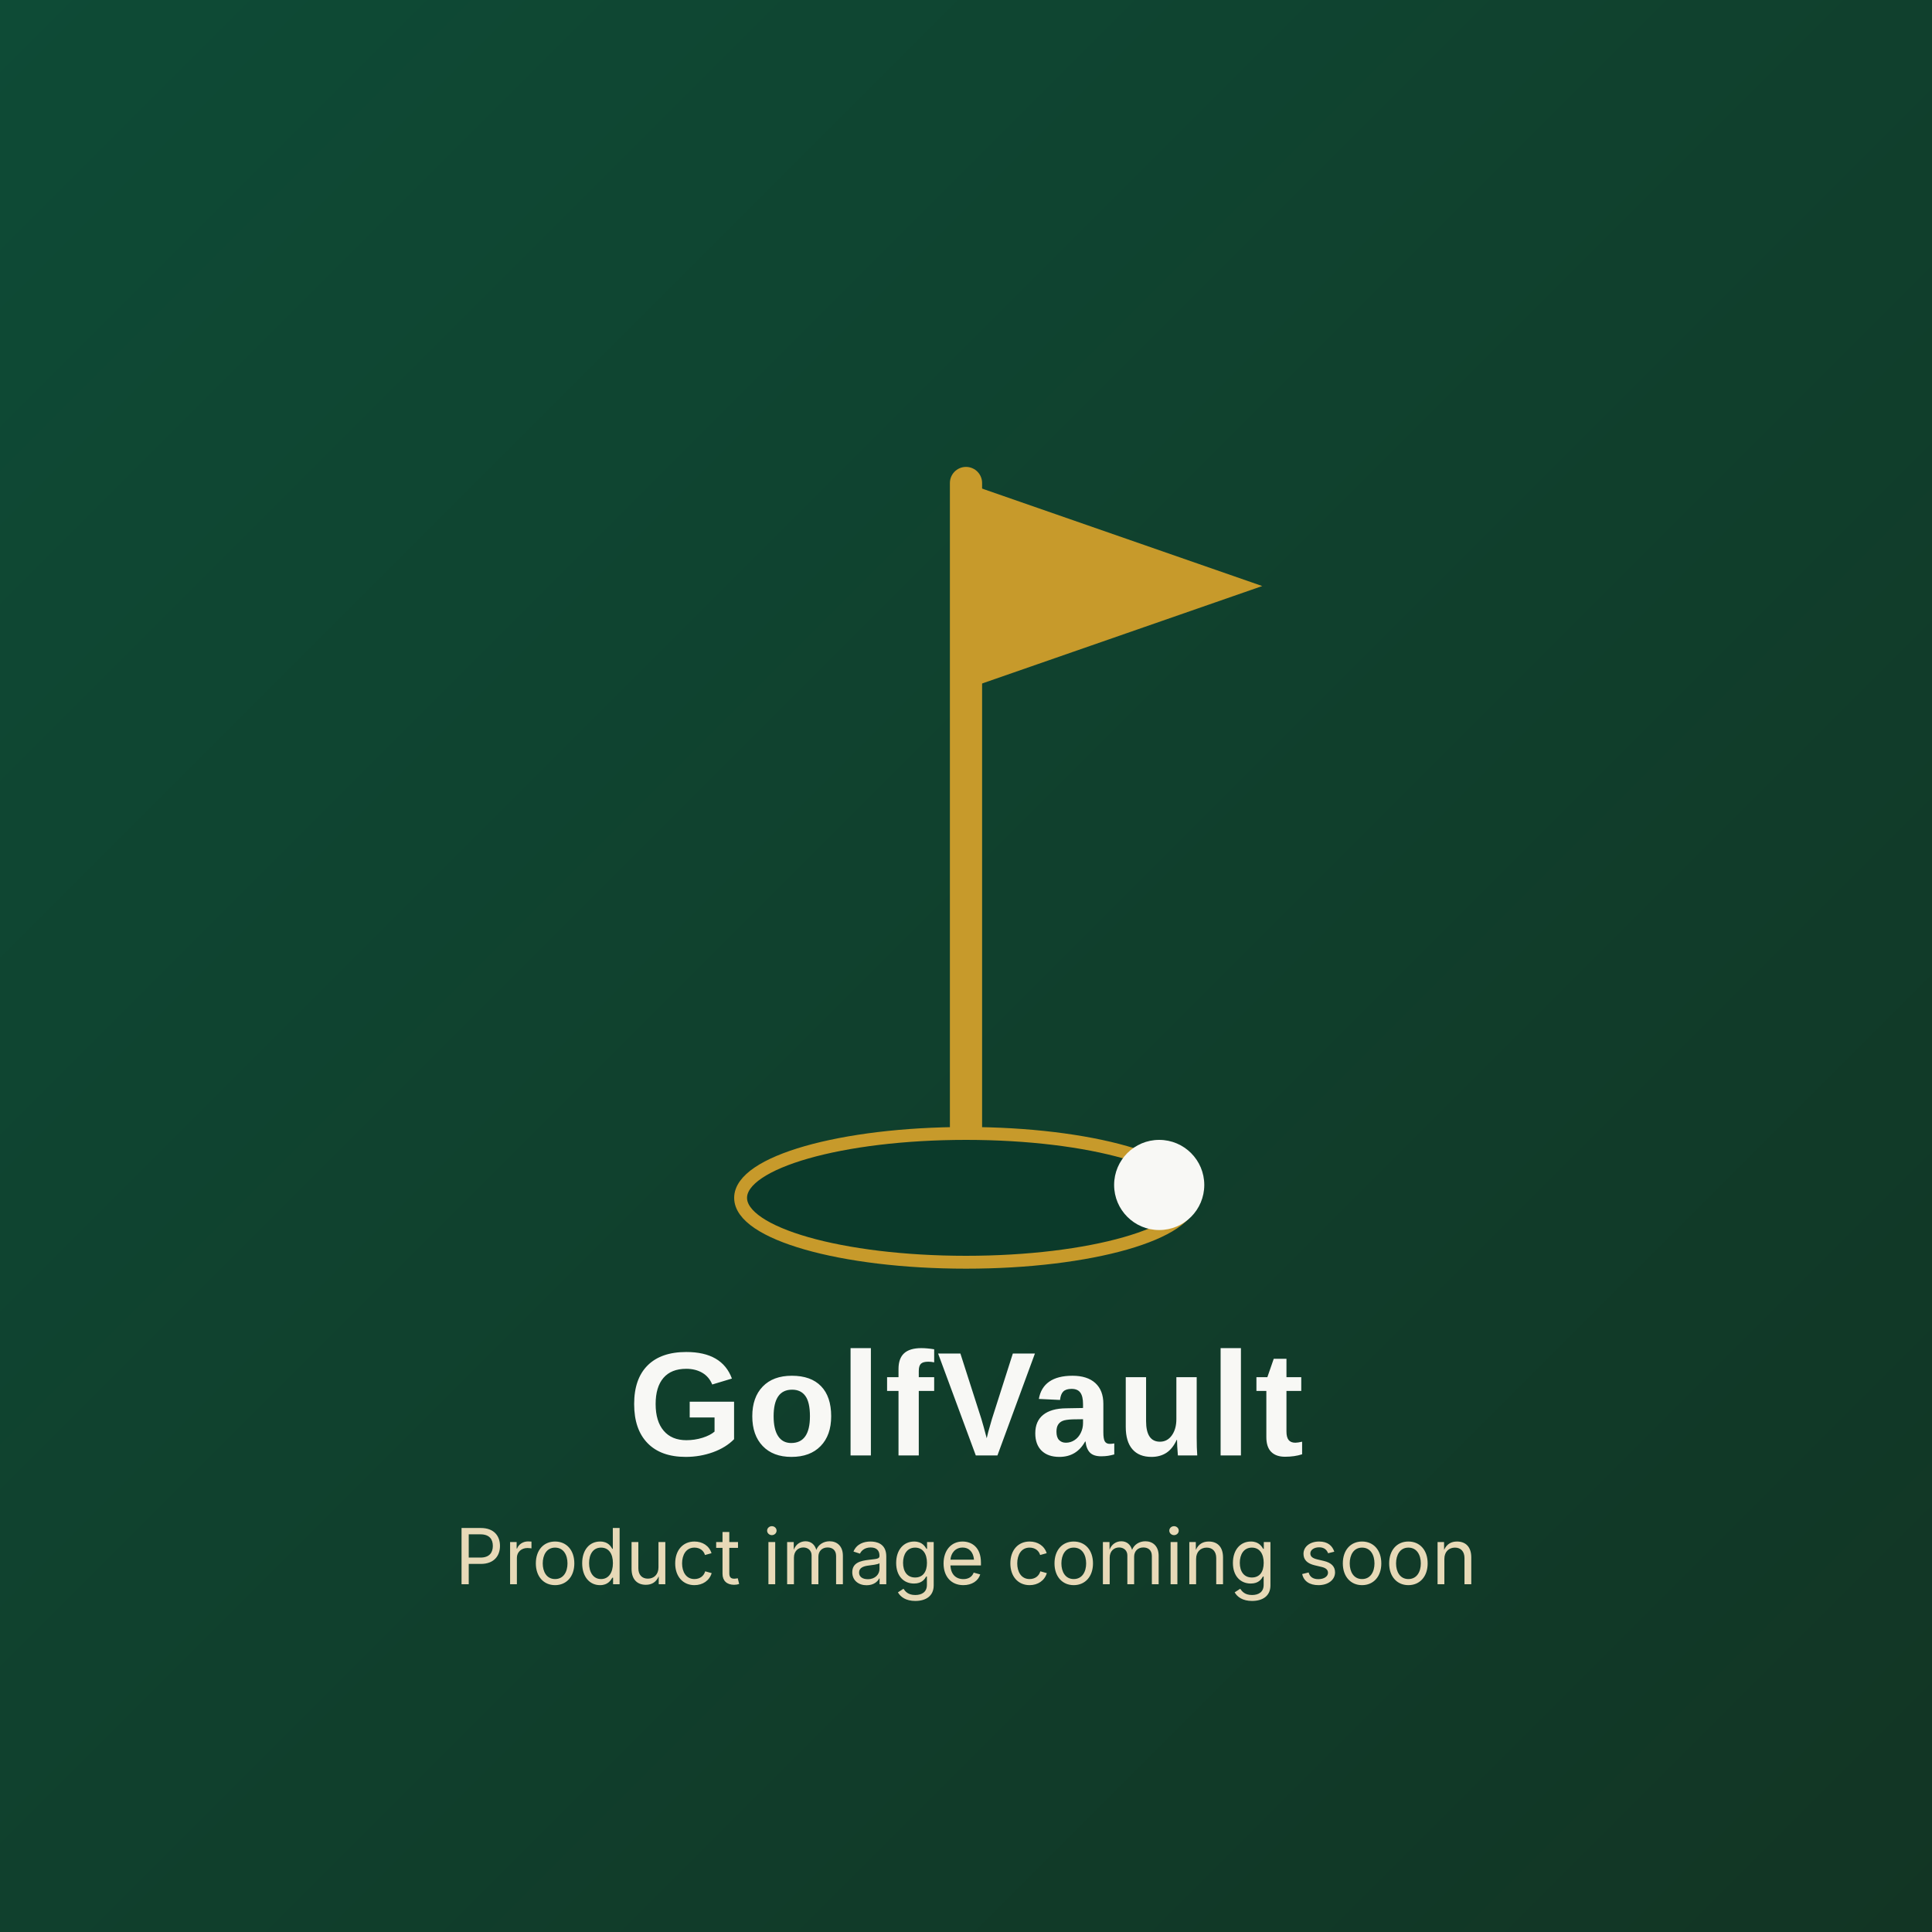
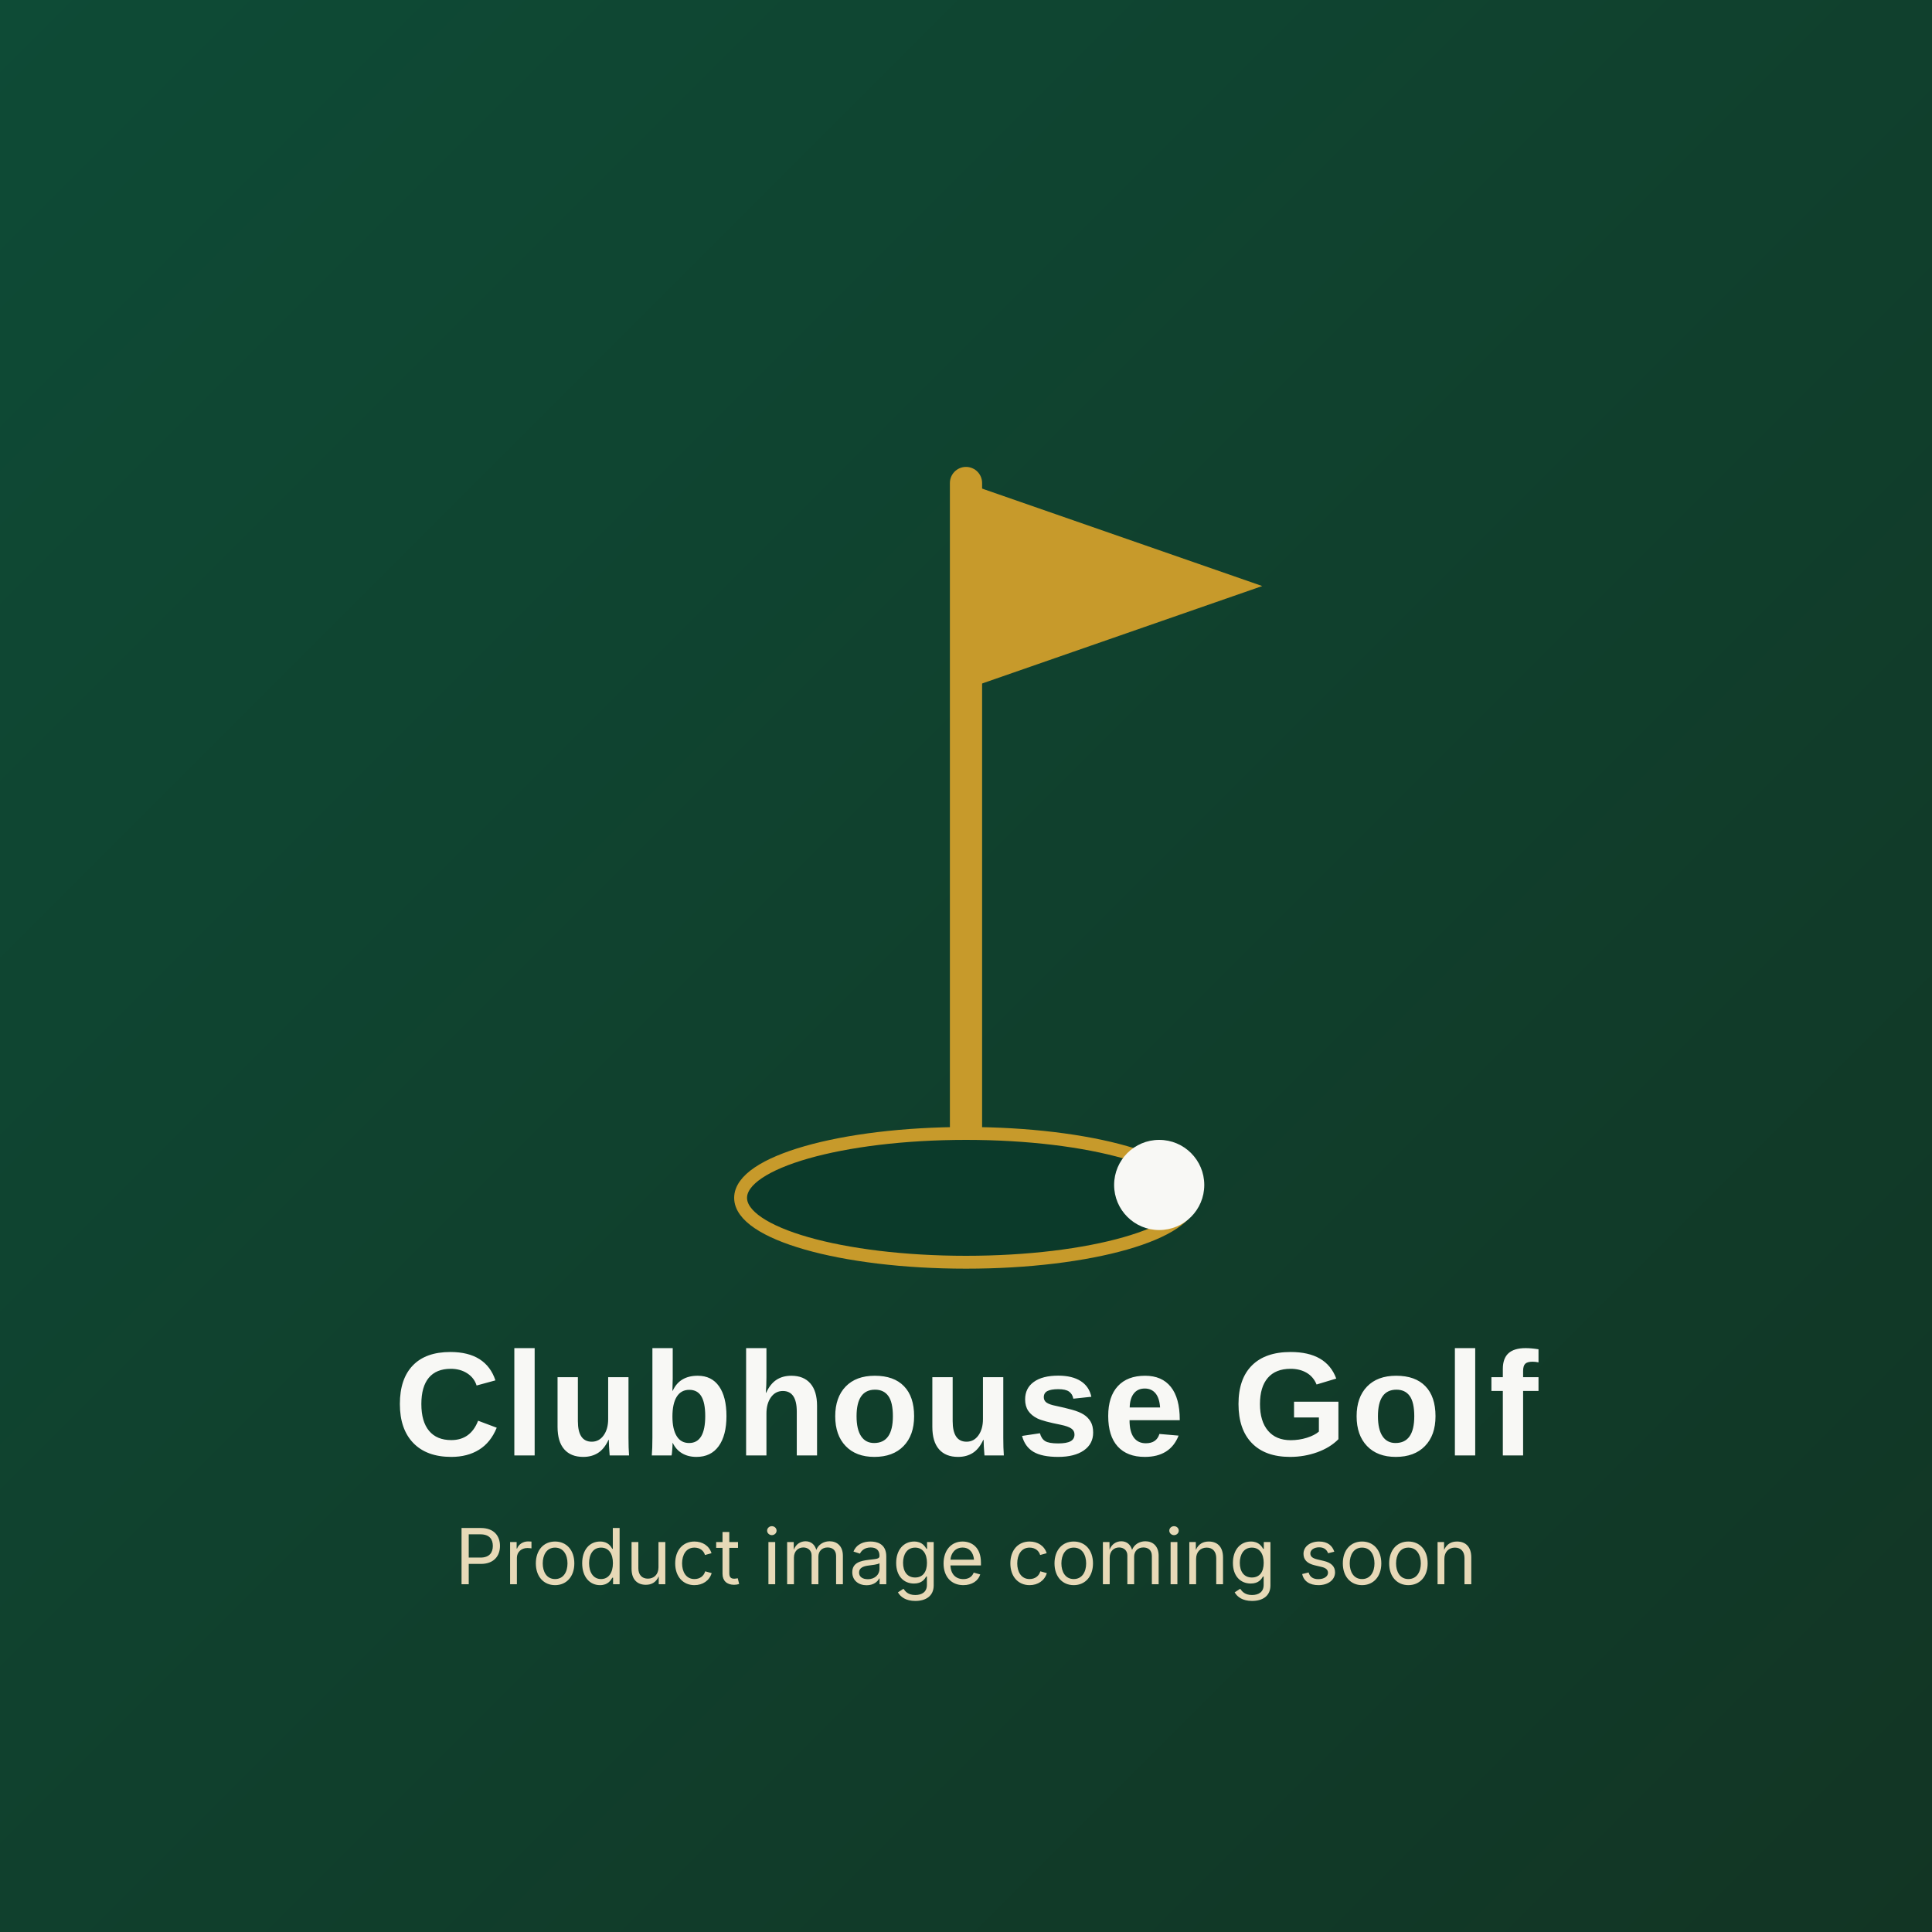
- <svg xmlns="http://www.w3.org/2000/svg" viewBox="0 0 600 600" role="img" aria-label="GolfVault product image coming soon">
+ <svg xmlns="http://www.w3.org/2000/svg" viewBox="0 0 600 600" role="img" aria-label="Clubhouse Golf product image coming soon">
  <defs>
    <linearGradient id="bg" x1="0" y1="0" x2="1" y2="1">
      <stop offset="0" stop-color="#0E4B36" />
      <stop offset="1" stop-color="#123524" />
    </linearGradient>
  </defs>
  <rect width="600" height="600" fill="url(#bg)" />
  <g fill="none" stroke="#C79A2B" stroke-width="10" stroke-linecap="round">
    <line x1="300" y1="150" x2="300" y2="360" />
  </g>
  <path d="M300 150 L392 182 L300 214 Z" fill="#C79A2B" />
  <ellipse cx="300" cy="372" rx="70" ry="20" fill="#0b3a2a" stroke="#C79A2B" stroke-width="4" />
  <circle cx="360" cy="368" r="14" fill="#F8F8F5" />
-   <text x="300" y="452" text-anchor="middle" font-family="Montserrat, Arial, sans-serif" font-size="46" font-weight="700" fill="#F8F8F5" letter-spacing="1">GolfVault</text>
+   <text x="300" y="452" text-anchor="middle" font-family="Montserrat, Arial, sans-serif" font-size="46" font-weight="700" fill="#F8F8F5" letter-spacing="1">Clubhouse Golf</text>
  <text x="300" y="492" text-anchor="middle" font-family="Inter, Arial, sans-serif" font-size="24" fill="#E7D9B7">Product image coming soon</text>
</svg>
